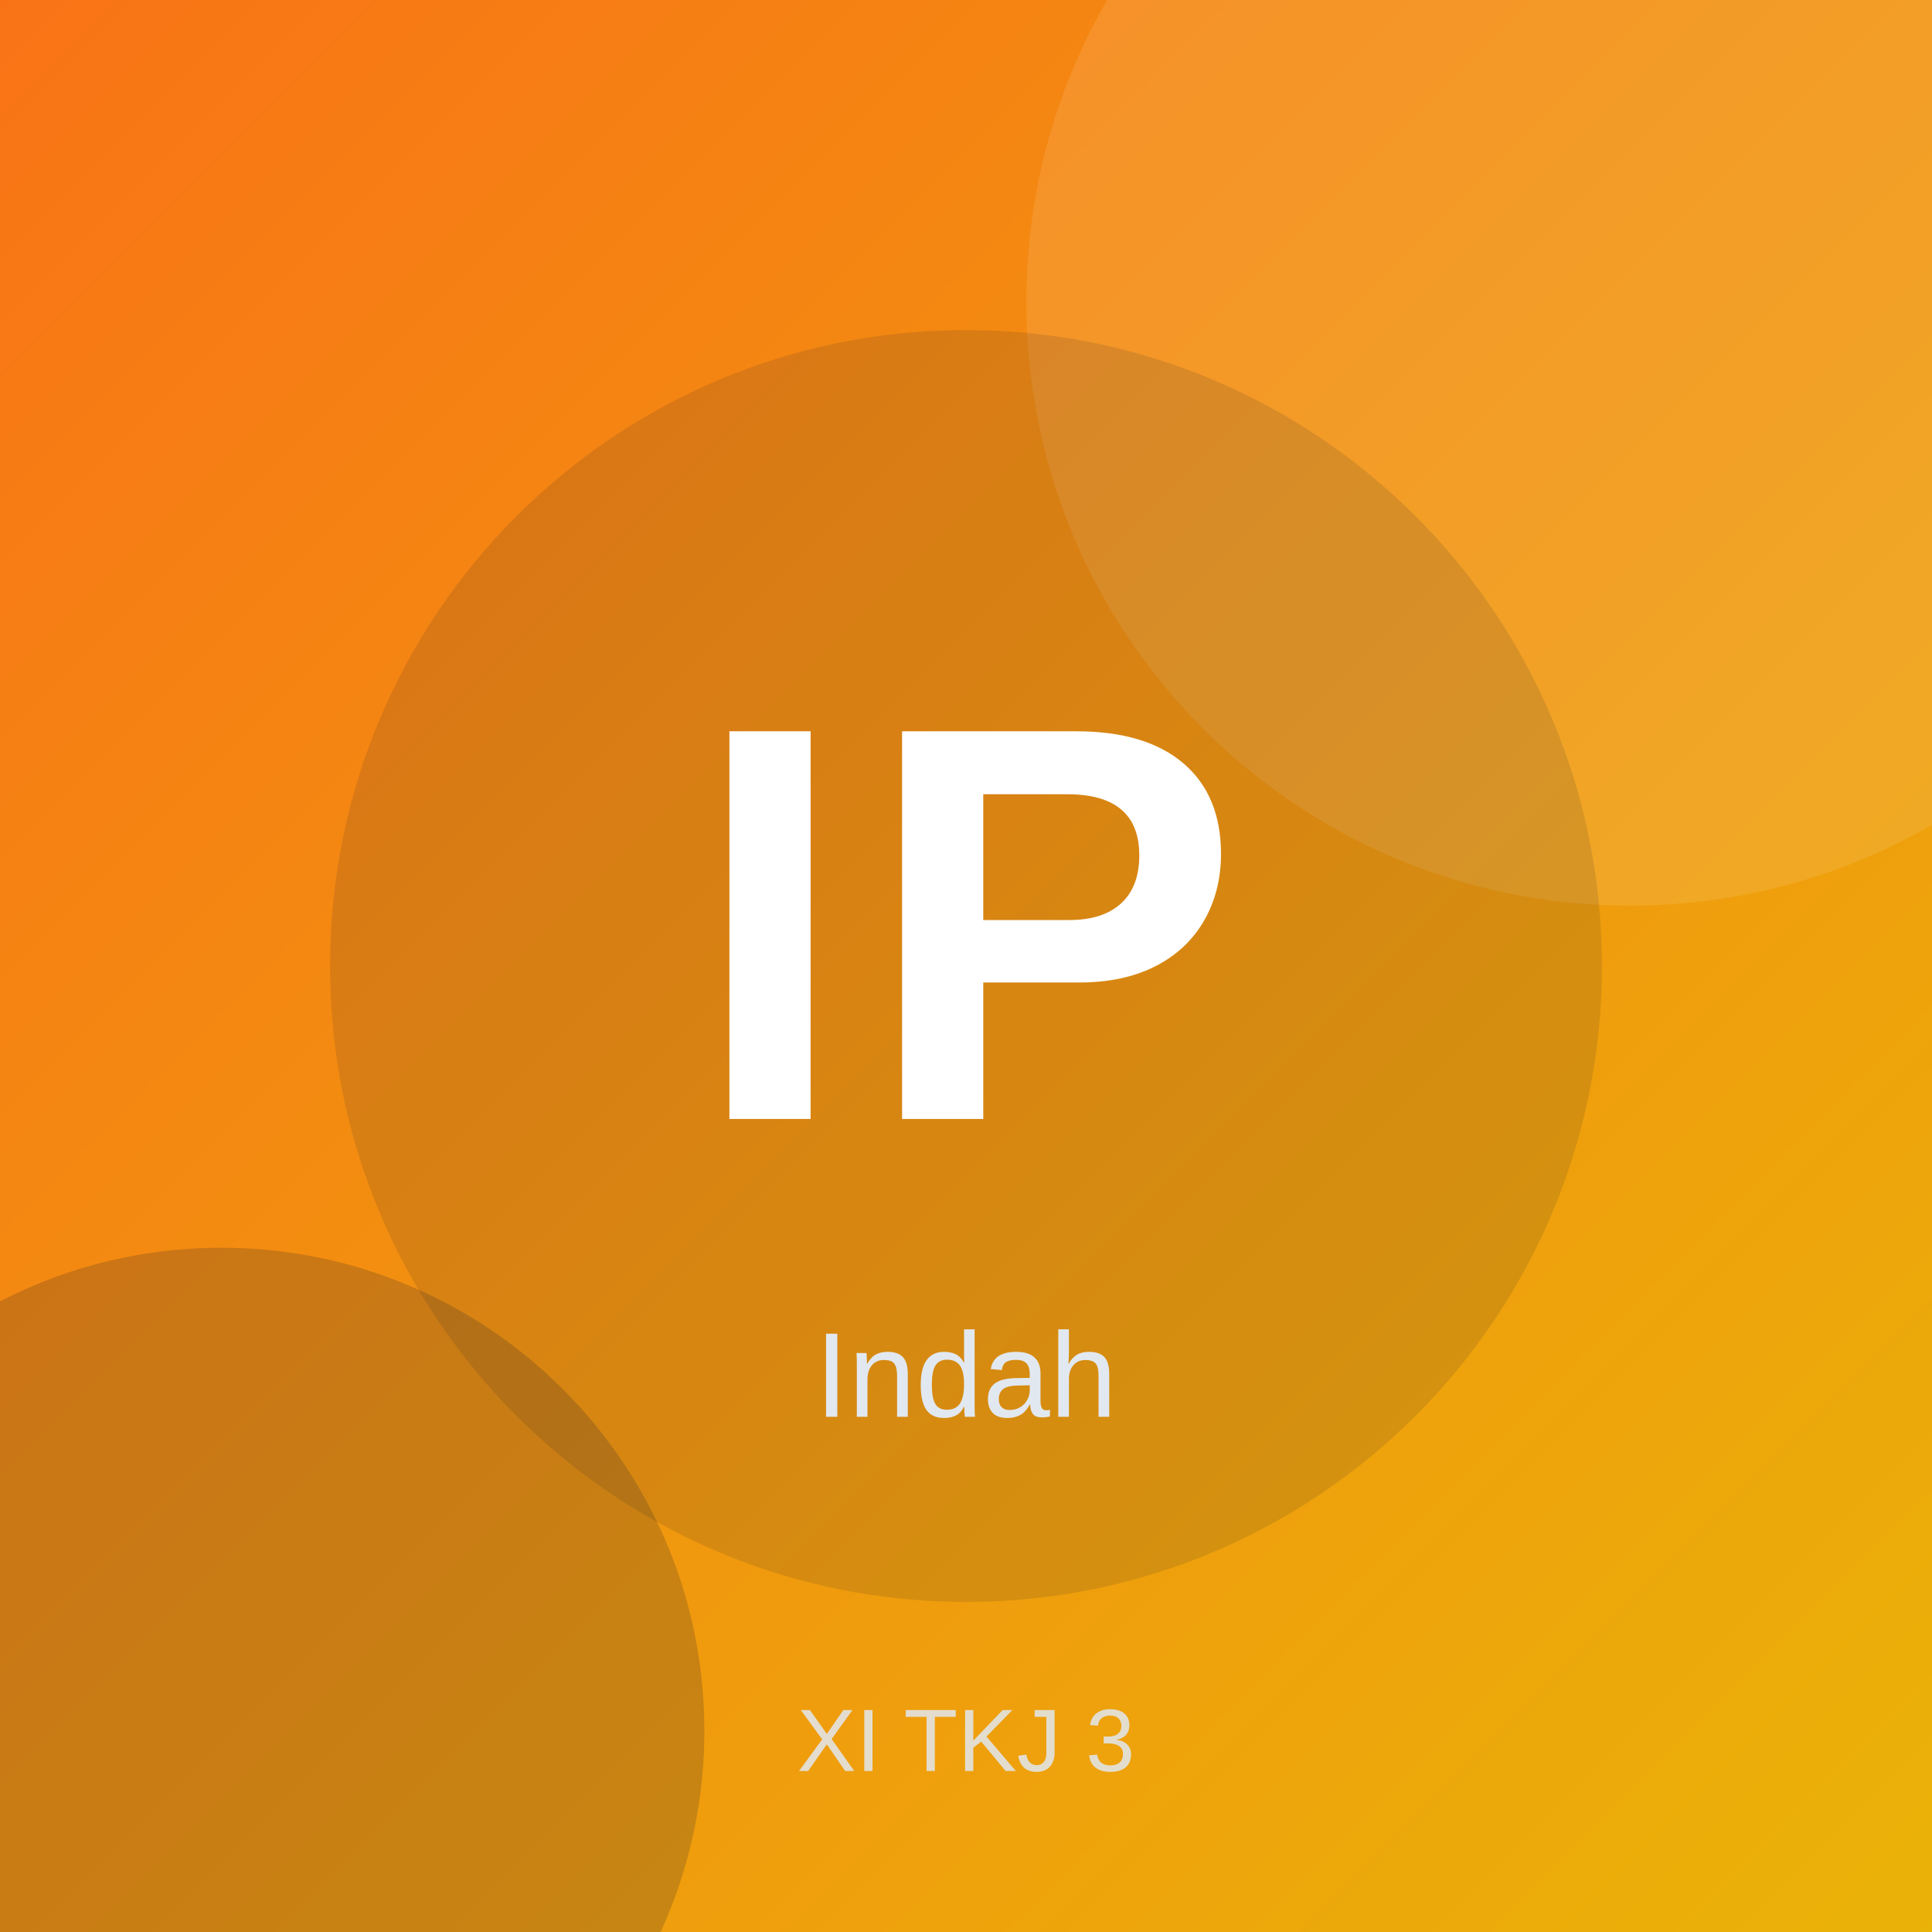
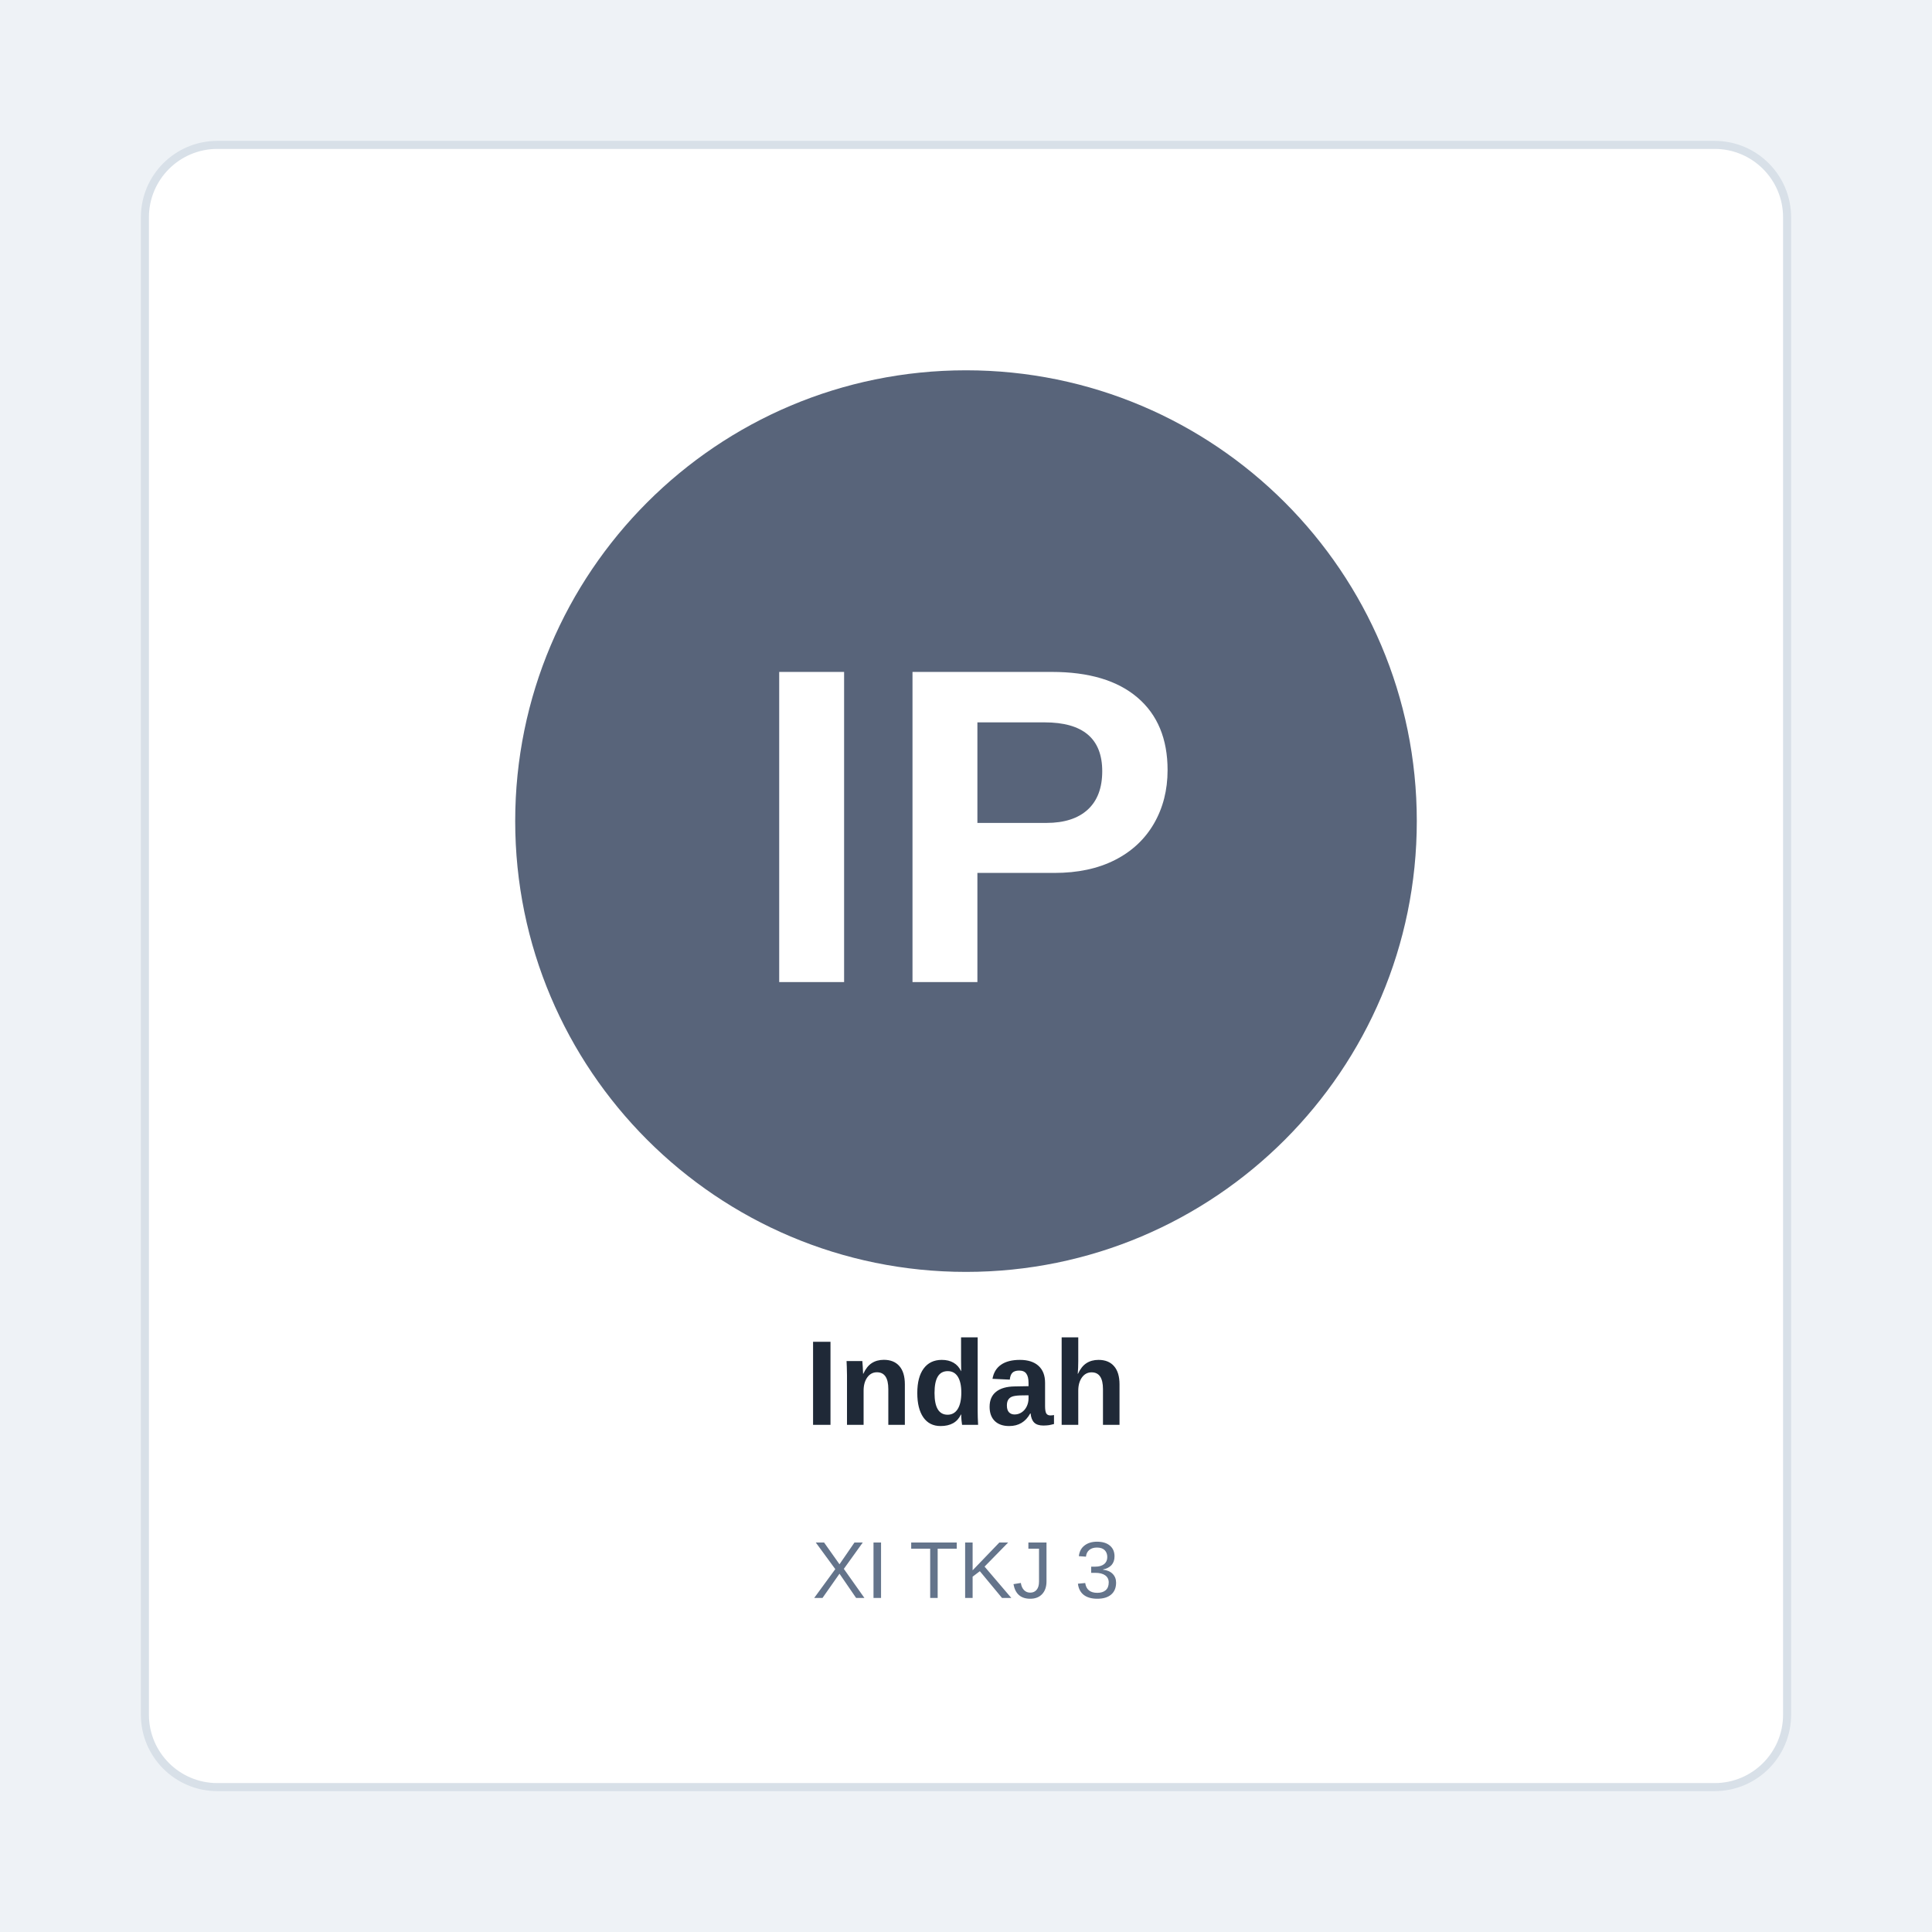
<svg xmlns="http://www.w3.org/2000/svg" width="480" height="480" viewBox="0 0 480 480">
-   <defs>
-     <linearGradient id="g" x1="0" y1="0" x2="1" y2="1">
-       <stop offset="0" stop-color="#f97316" />
-       <stop offset="1" stop-color="#eab308" />
-     </linearGradient>
-   </defs>
-   <rect width="480" height="480" fill="url(#g)" />
-   <circle cx="405" cy="75" r="150" fill="#ffffff" opacity="0.10" />
-   <circle cx="55" cy="430" r="120" fill="#0f172a" opacity="0.18" />
-   <circle cx="240" cy="240" r="158" fill="#0f172a" opacity="0.12" />
-   <text x="240" y="278" font-family="'Segoe UI', Arial, sans-serif" font-size="140" font-weight="700" fill="#ffffff" text-anchor="middle" letter-spacing="4">IP</text>
-   <text x="240" y="352" font-family="'Segoe UI', Arial, sans-serif" font-size="30" fill="#e2e8f0" text-anchor="middle">Indah</text>
-   <text x="240" y="440" font-family="'Segoe UI', Arial, sans-serif" font-size="22" fill="#e2e8f0" text-anchor="middle" opacity="0.85">XI TKJ 3</text>
+   <rect width="480" height="480" fill="#eef2f6" />
+   <rect x="36" y="36" width="408" height="408" rx="18" fill="#ffffff" stroke="#d8e0e8" stroke-width="2" />
+   <circle cx="240" cy="204" r="112" fill="#58647a" />
+   <text x="240" y="244" font-family="Arial, sans-serif" font-size="112" font-weight="700" fill="#ffffff" text-anchor="middle" letter-spacing="2">IP</text>
+   <text x="240" y="354" font-family="Arial, sans-serif" font-size="30" font-weight="600" fill="#1f2937" text-anchor="middle">Indah</text>
+   <text x="240" y="397" font-family="Arial, sans-serif" font-size="20" fill="#64748b" text-anchor="middle">XI TKJ 3</text>
</svg>
